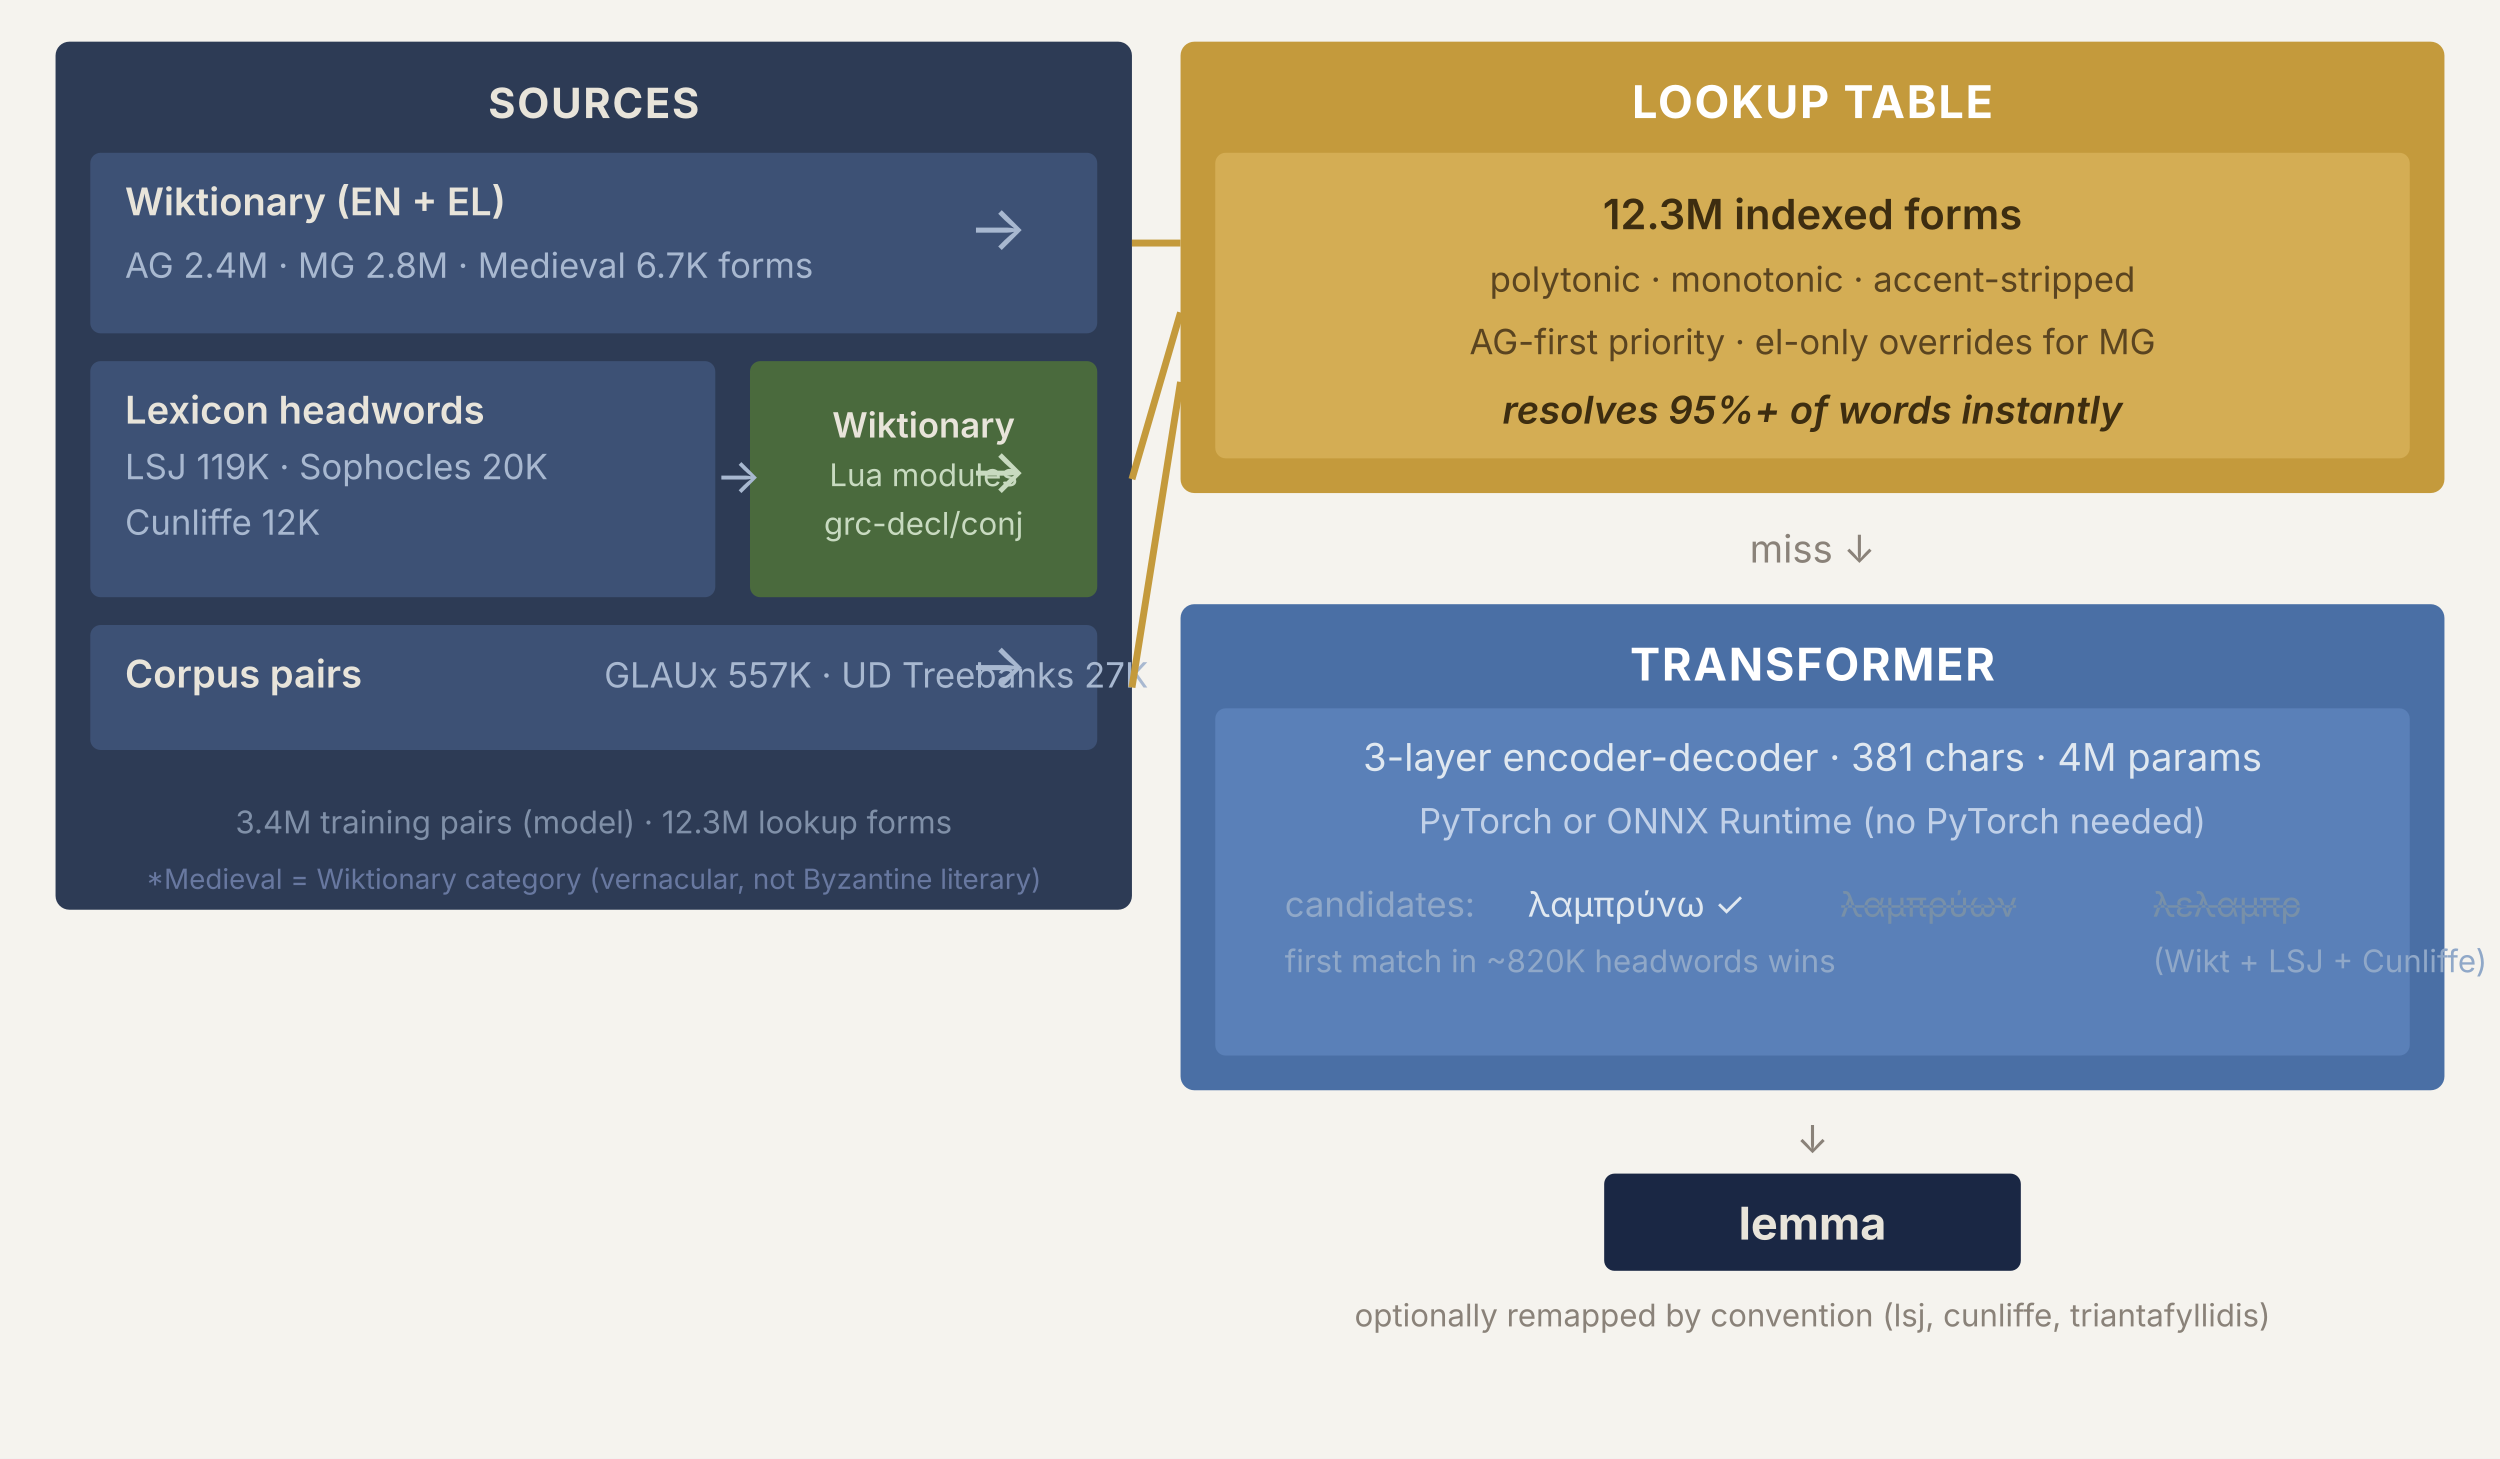
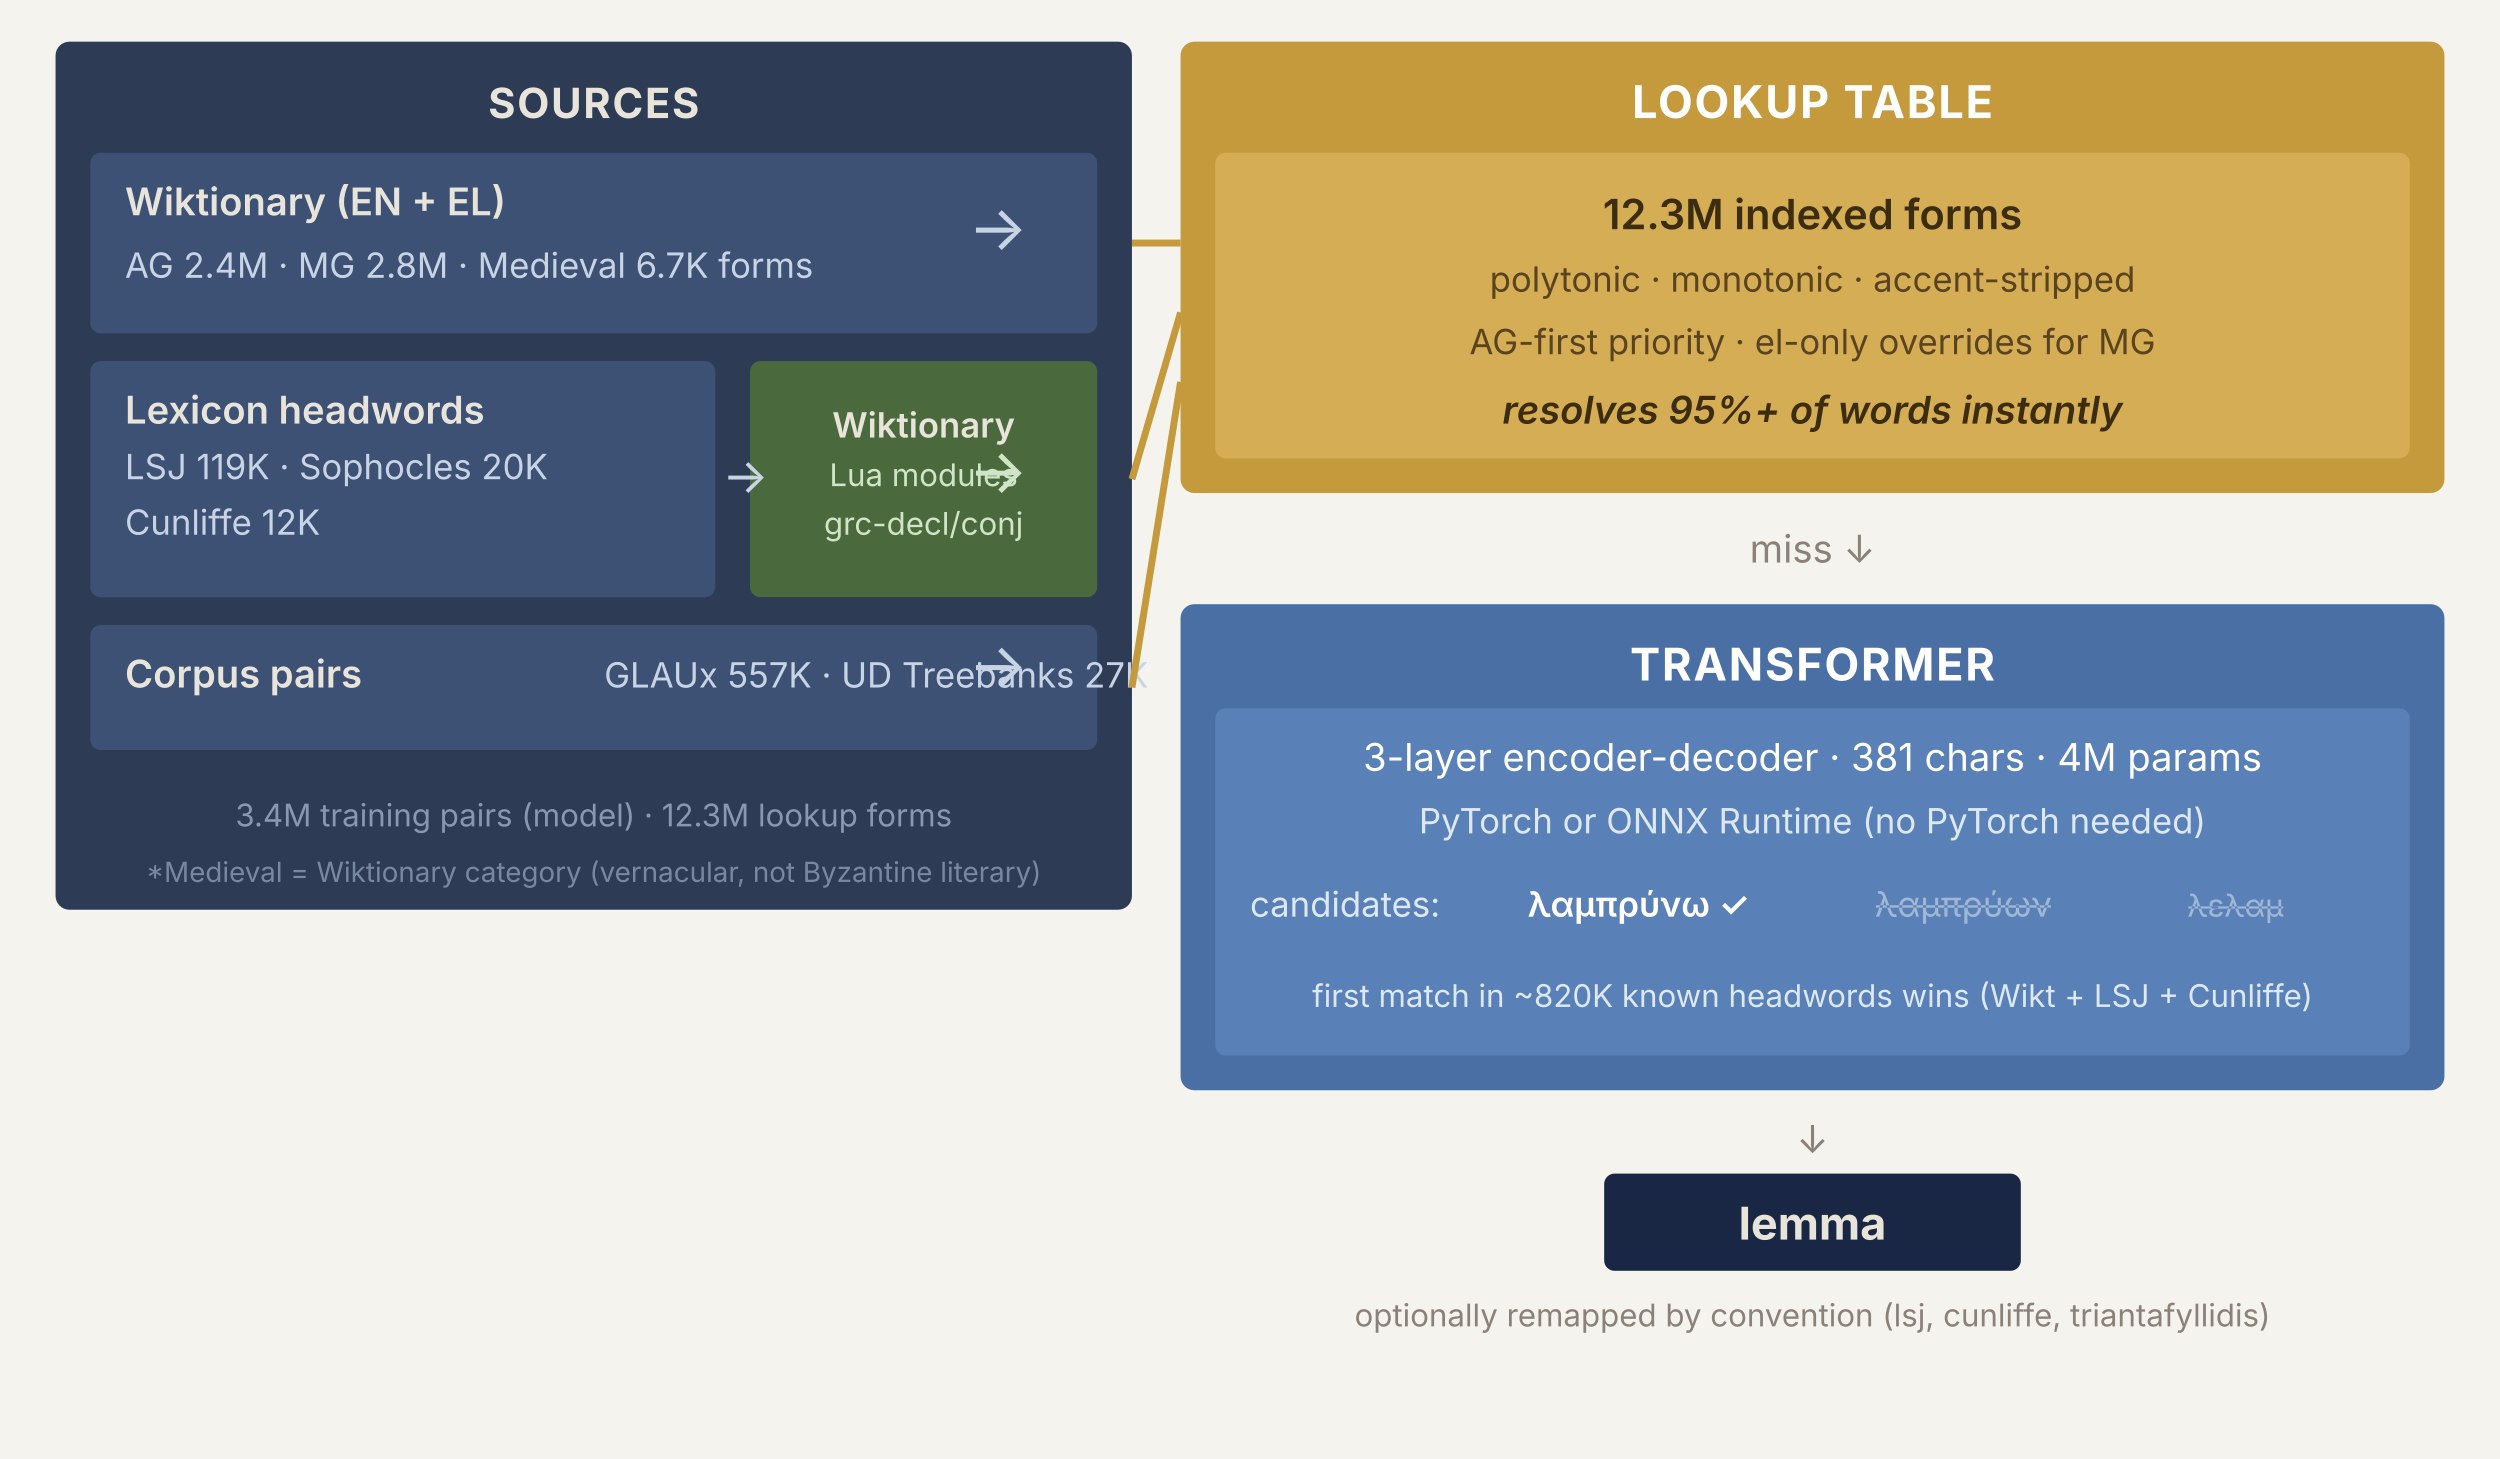
<svg xmlns="http://www.w3.org/2000/svg" viewBox="0 0 720 420" font-family="'Inter','Helvetica Neue',Arial,sans-serif">
  <rect width="720" height="420" fill="#f5f3ee" />
  <rect x="16" y="12" width="310" height="250" rx="4" fill="#2d3b55" />
  <text x="171" y="34" text-anchor="middle" fill="#e8e4da" font-size="12" font-weight="700" letter-spacing="0.5">SOURCES</text>
  <rect x="26" y="44" width="290" height="52" rx="3" fill="#3d5175" />
  <text x="36" y="62" fill="#e8e4da" font-size="11" font-weight="600">Wiktionary (EN + EL)</text>
-   <text x="36" y="80" fill="#a8b8d0" font-size="10">AG 2.4M · MG 2.8M · Medieval 6.7K forms</text>
-   <text x="296" y="72" text-anchor="end" fill="#a8b8d0" font-size="18">→</text>
+   <text x="36" y="80" fill="#c8d4e4" font-size="10">AG 2.4M · MG 2.8M · Medieval 6.7K forms</text>
+   <text x="296" y="72" text-anchor="end" fill="#c8d4e4" font-size="18">→</text>
  <rect x="26" y="104" width="180" height="68" rx="3" fill="#3d5175" />
  <text x="36" y="122" fill="#e8e4da" font-size="11" font-weight="600">Lexicon headwords</text>
-   <text x="36" y="138" fill="#a8b8d0" font-size="10">LSJ 119K · Sophocles 20K</text>
-   <text x="36" y="154" fill="#a8b8d0" font-size="10">Cunliffe 12K</text>
+   <text x="36" y="138" fill="#c8d4e4" font-size="10">LSJ 119K · Sophocles 20K</text>
+   <text x="36" y="154" fill="#c8d4e4" font-size="10">Cunliffe 12K</text>
  <rect x="216" y="104" width="100" height="68" rx="3" fill="#4a6a3d" />
  <text x="266" y="126" text-anchor="middle" fill="#e8e4da" font-size="10" font-weight="600">Wiktionary</text>
-   <text x="266" y="140" text-anchor="middle" fill="#c8dac0" font-size="9">Lua modules</text>
-   <text x="266" y="154" text-anchor="middle" fill="#c8dac0" font-size="9">grc-decl/conj</text>
-   <text x="206" y="142" fill="#a8b8d0" font-size="14">→</text>
-   <text x="296" y="142" text-anchor="end" fill="#c8dac0" font-size="18">→</text>
+   <text x="266" y="140" text-anchor="middle" fill="#d0e4c8" font-size="9">Lua modules</text>
+   <text x="266" y="154" text-anchor="middle" fill="#d0e4c8" font-size="9">grc-decl/conj</text>
+   <text x="208" y="142" fill="#c8d4e4" font-size="14">→</text>
+   <text x="296" y="142" text-anchor="end" fill="#d0e4c8" font-size="18">→</text>
  <rect x="26" y="180" width="290" height="36" rx="3" fill="#3d5175" />
  <text x="36" y="198" fill="#e8e4da" font-size="11" font-weight="600">Corpus pairs</text>
-   <text x="174" y="198" fill="#a8b8d0" font-size="10">GLAUx 557K · UD Treebanks 27K</text>
-   <text x="296" y="198" text-anchor="end" fill="#a8b8d0" font-size="18">→</text>
-   <text x="171" y="240" text-anchor="middle" fill="#8090a8" font-size="9">3.4M training pairs (model) · 12.3M lookup forms</text>
-   <text x="171" y="256" text-anchor="middle" fill="#6878a0" font-size="8">*Medieval = Wiktionary category (vernacular, not Byzantine literary)</text>
+   <text x="174" y="198" fill="#c8d4e4" font-size="10">GLAUx 557K · UD Treebanks 27K</text>
+   <text x="296" y="198" text-anchor="end" fill="#c8d4e4" font-size="18">→</text>
+   <text x="171" y="238" text-anchor="middle" fill="#8898b0" font-size="9">3.4M training pairs (model) · 12.3M lookup forms</text>
+   <text x="171" y="254" text-anchor="middle" fill="#7888a0" font-size="8">*Medieval = Wiktionary category (vernacular, not Byzantine literary)</text>
  <rect x="340" y="12" width="364" height="130" rx="4" fill="#c49a3c" />
  <text x="522" y="34" text-anchor="middle" fill="#fff" font-size="13" font-weight="700" letter-spacing="0.5">LOOKUP TABLE</text>
  <rect x="350" y="44" width="344" height="88" rx="3" fill="#d4ad54" />
  <text x="522" y="66" text-anchor="middle" fill="#3d2d10" font-size="12" font-weight="600">12.3M indexed forms</text>
  <text x="522" y="84" text-anchor="middle" fill="#5a4420" font-size="10">polytonic · monotonic · accent-stripped</text>
  <text x="522" y="102" text-anchor="middle" fill="#5a4420" font-size="10">AG-first priority · el-only overrides for MG</text>
  <text x="522" y="122" text-anchor="middle" fill="#3d2d10" font-size="11" font-weight="600" font-style="italic">resolves 95%+ of words instantly</text>
  <text x="522" y="162" text-anchor="middle" fill="#8a8279" font-size="11">miss ↓</text>
  <rect x="340" y="174" width="364" height="140" rx="4" fill="#4a6fa5" />
  <text x="522" y="196" text-anchor="middle" fill="#fff" font-size="13" font-weight="700" letter-spacing="0.5">TRANSFORMER</text>
  <rect x="350" y="204" width="344" height="100" rx="3" fill="#5a80b8" />
-   <text x="522" y="222" text-anchor="middle" fill="#e0e8f0" font-size="11">3-layer encoder-decoder · 381 chars · 4M params</text>
-   <text x="522" y="240" text-anchor="middle" fill="#c0d0e8" font-size="10">PyTorch or ONNX Runtime (no PyTorch needed)</text>
-   <text x="370" y="264" fill="#90a8c8" font-size="10">candidates:</text>
-   <text x="440" y="264" fill="#e0e8f0" font-size="10">λαμπρύνω ✓</text>
-   <text x="530" y="264" fill="#7890a8" font-size="10" text-decoration="line-through">λαμπρύων</text>
-   <text x="620" y="264" fill="#7890a8" font-size="10" text-decoration="line-through">λελαμπρ</text>
-   <text x="370" y="280" fill="#90a8c8" font-size="9">first match in ~820K headwords wins</text>
-   <text x="620" y="280" fill="#90a8c8" font-size="9">(Wikt + LSJ + Cunliffe)</text>
+   <text x="522" y="222" text-anchor="middle" fill="#fff" font-size="11">3-layer encoder-decoder · 381 chars · 4M params</text>
+   <text x="522" y="240" text-anchor="middle" fill="#dce8f4" font-size="10">PyTorch or ONNX Runtime (no PyTorch needed)</text>
+   <text x="360" y="264" fill="#dce8f4" font-size="10">candidates:</text>
+   <text x="440" y="264" fill="#fff" font-size="10" font-weight="600">λαμπρύνω ✓</text>
+   <text x="540" y="264" fill="#a0b8d4" font-size="10" text-decoration="line-through">λαμπρύων</text>
+   <text x="630" y="264" fill="#a0b8d4" font-size="9" text-decoration="line-through">λελαμ</text>
+   <text x="522" y="290" text-anchor="middle" fill="#dce8f4" font-size="9">first match in ~820K known headwords wins (Wikt + LSJ + Cunliffe)</text>
  <text x="522" y="332" text-anchor="middle" fill="#8a8279" font-size="11">↓</text>
  <rect x="462" y="338" width="120" height="28" rx="3" fill="#1a2744" />
  <text x="522" y="357" text-anchor="middle" fill="#e8e4da" font-size="13" font-weight="700">lemma</text>
  <text x="522" y="382" text-anchor="middle" fill="#8a8279" font-size="9">optionally remapped by convention (lsj, cunliffe, triantafyllidis)</text>
  <line x1="326" y1="70" x2="340" y2="70" stroke="#c49a3c" stroke-width="2" />
  <line x1="326" y1="138" x2="340" y2="90" stroke="#c49a3c" stroke-width="2" />
  <line x1="326" y1="198" x2="340" y2="110" stroke="#c49a3c" stroke-width="2" />
</svg>
